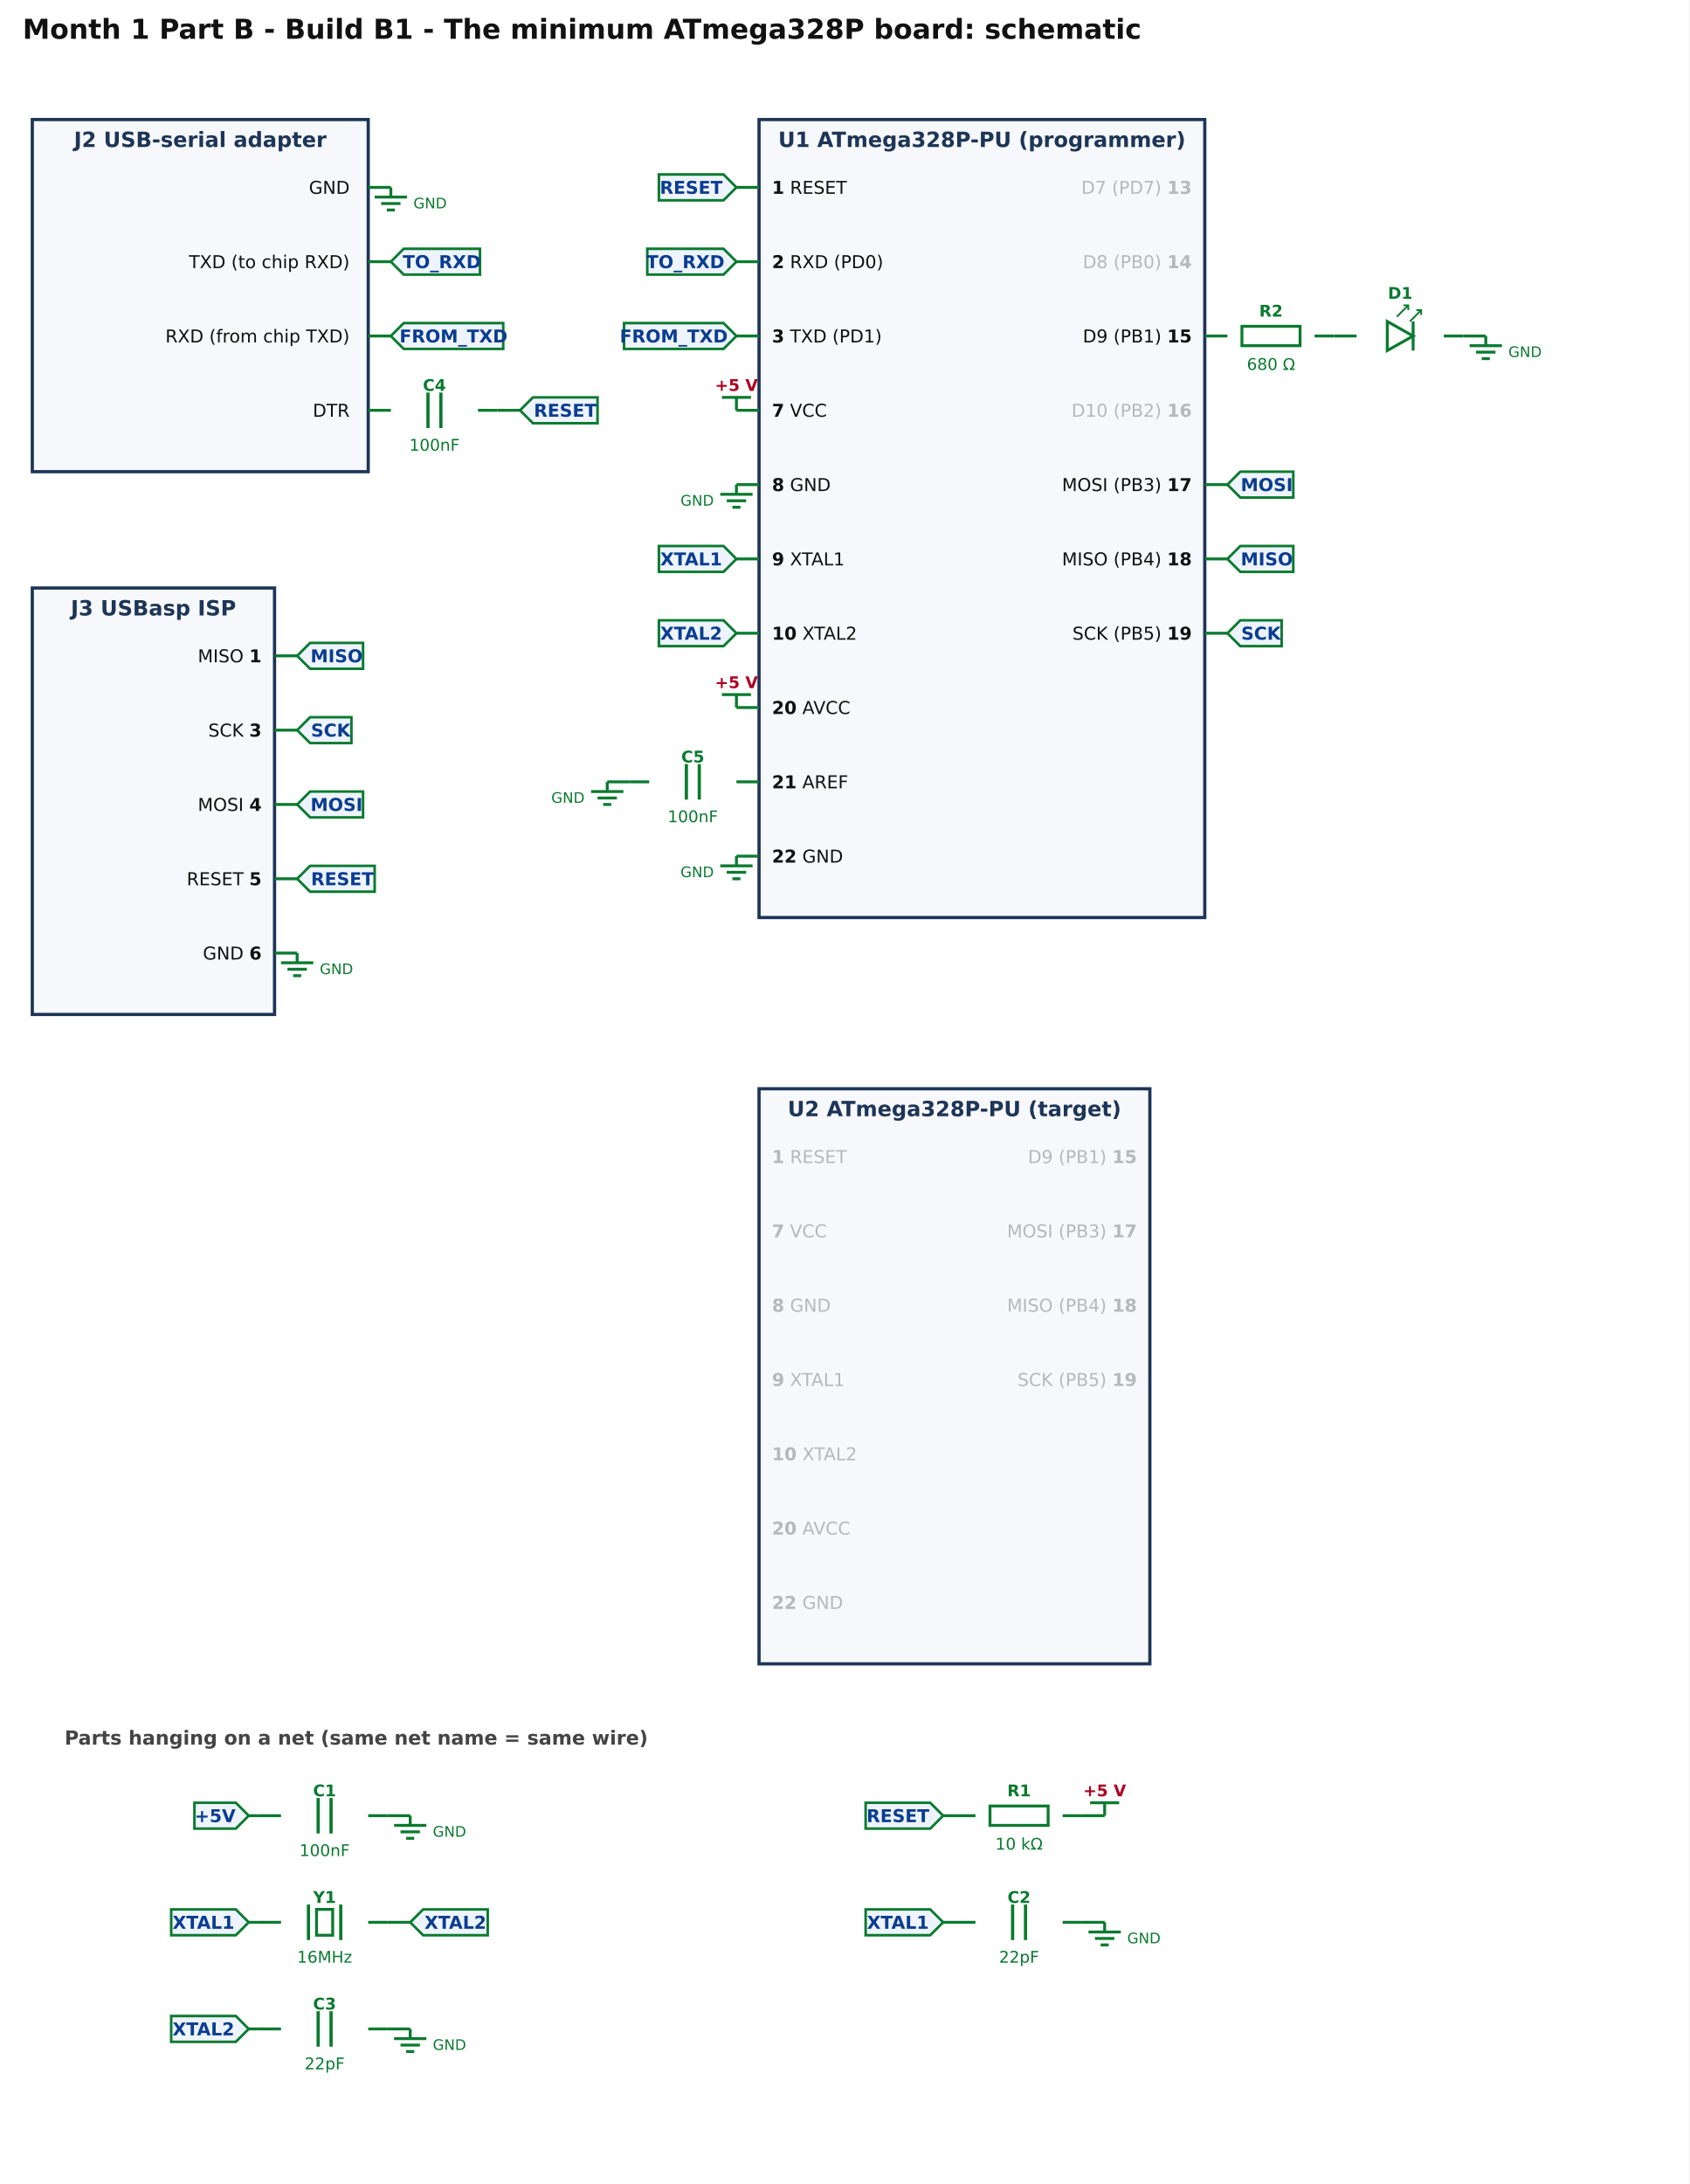
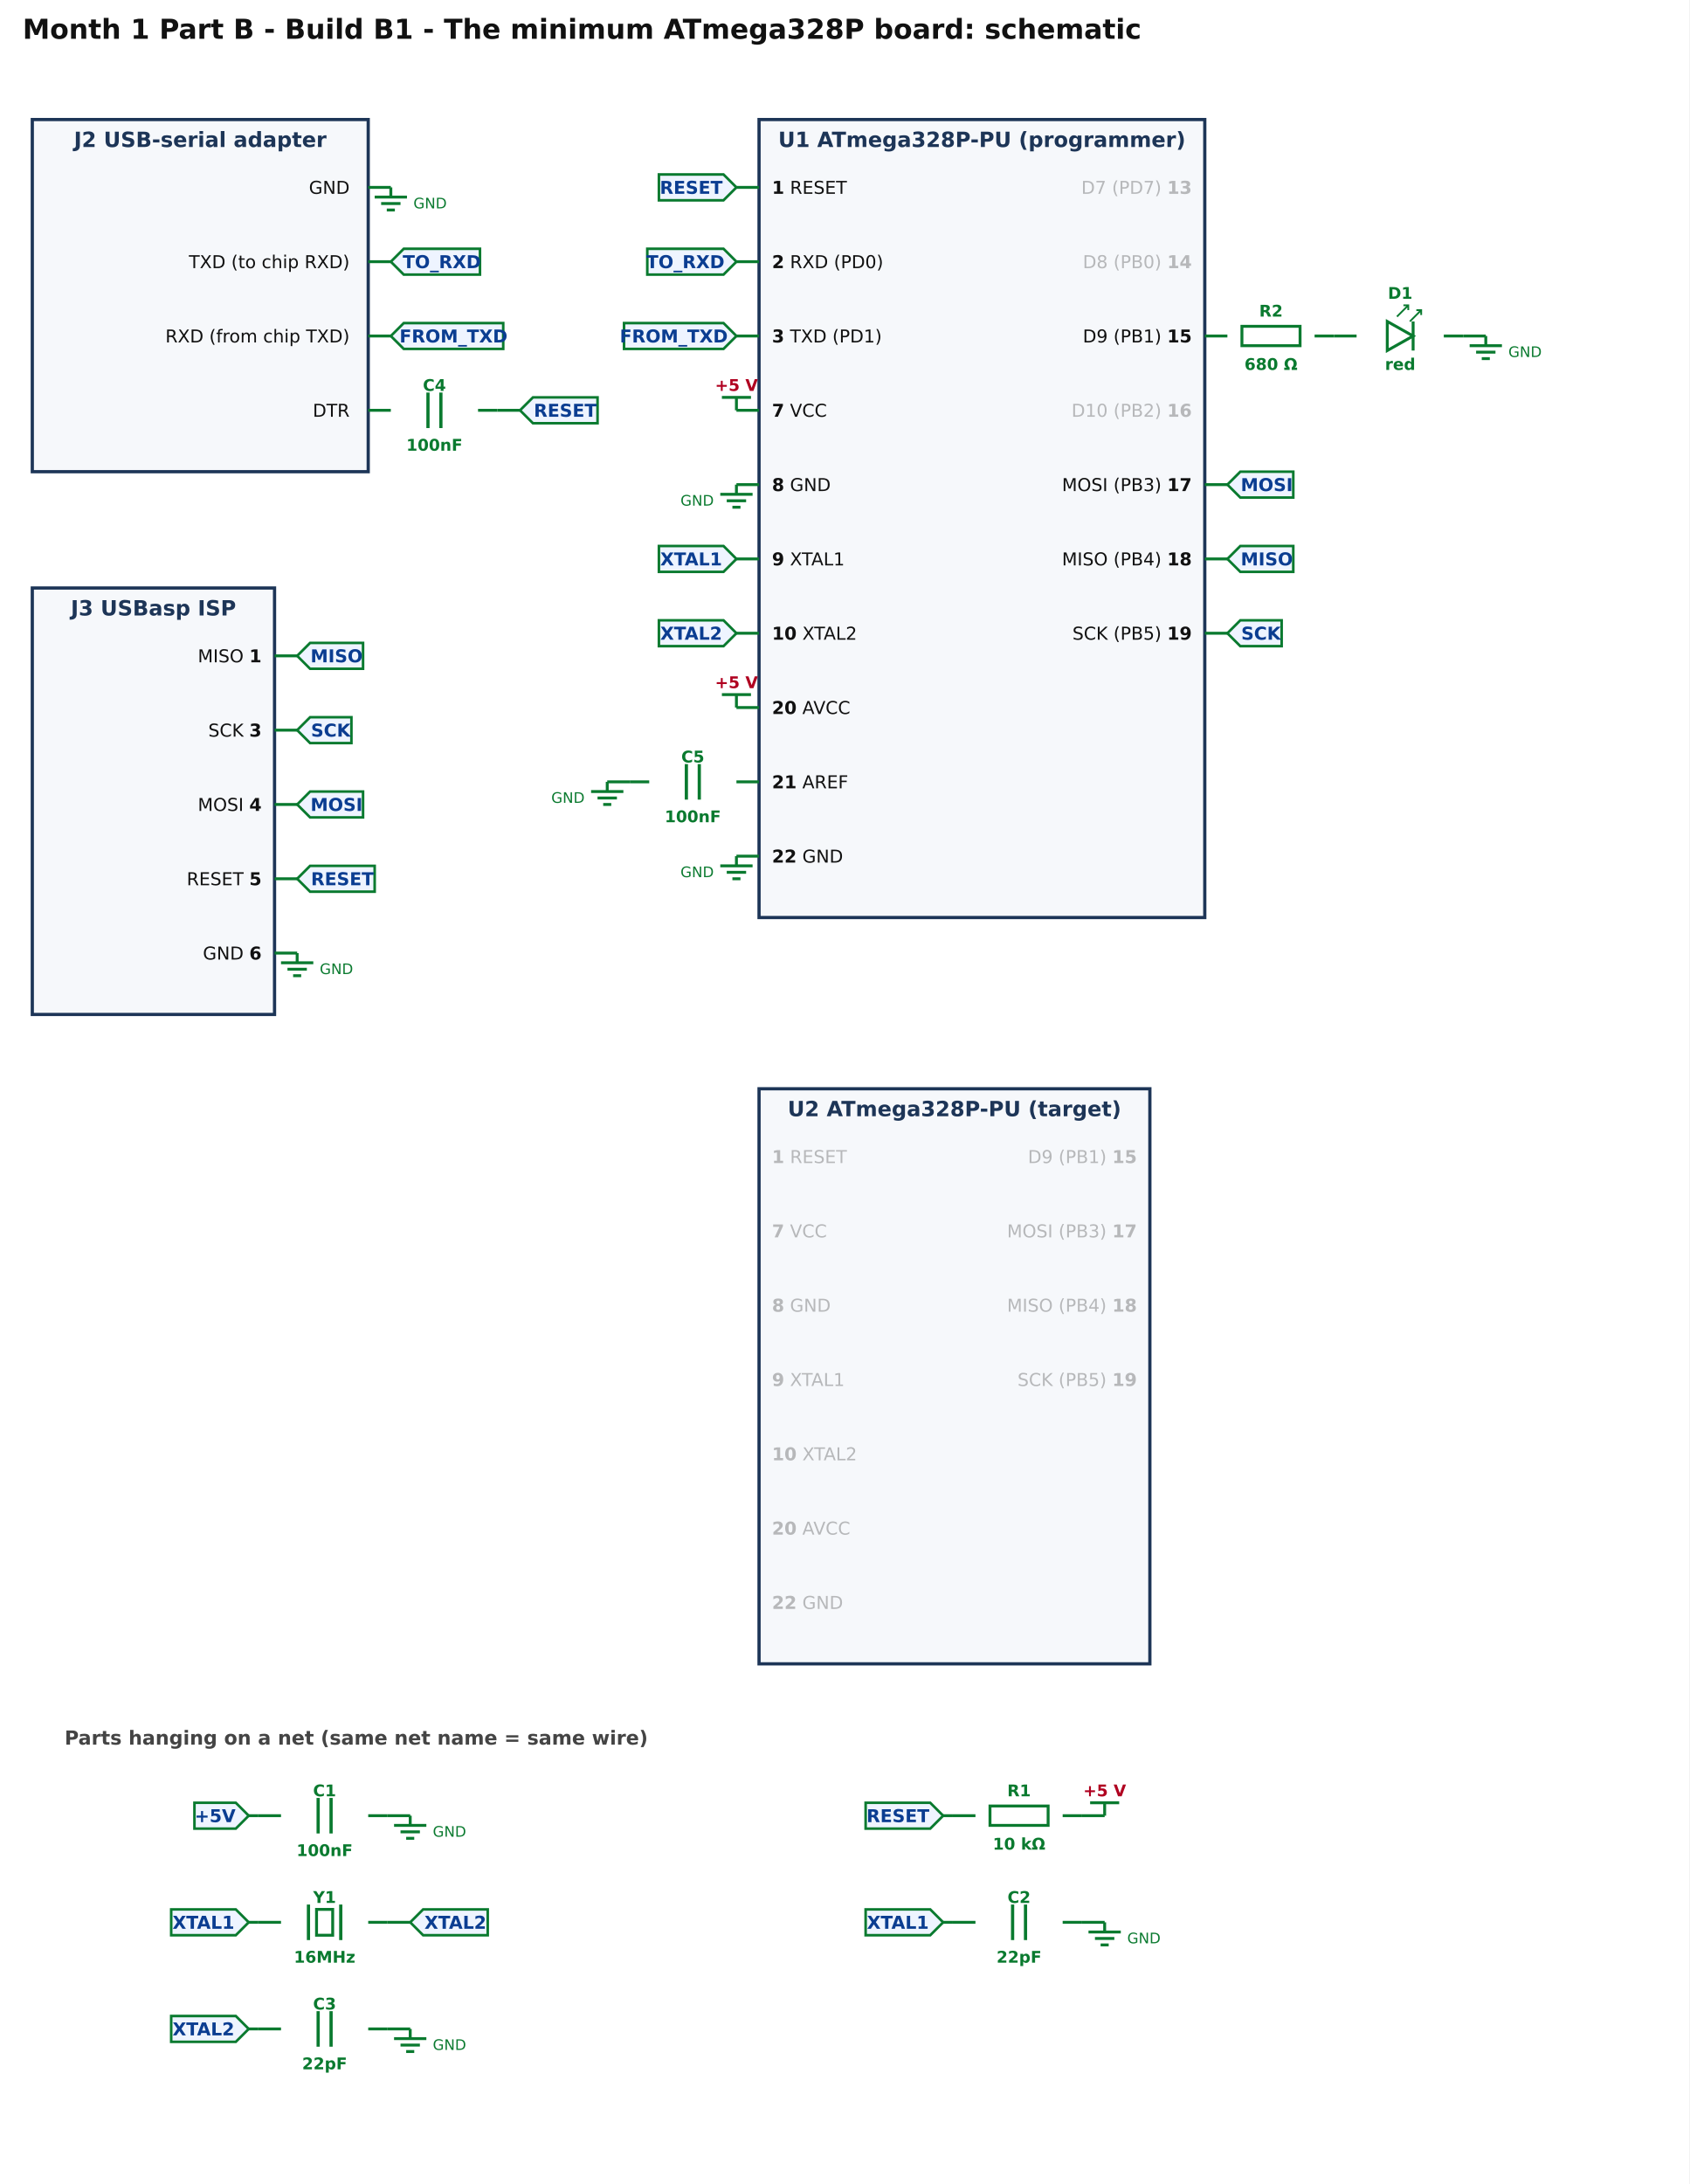
<svg xmlns="http://www.w3.org/2000/svg" viewBox="0 0 1046 1352" width="1046" height="1352" font-family="DejaVu Sans, Verdana, Arial, sans-serif">
  <rect width="100%" height="100%" fill="#fff" />
  <text x="14" y="24" font-size="17" font-weight="bold" fill="#111">Month 1 Part B - Build B1 - The minimum ATmega328P board: schematic</text>
  <g transform="translate(0,34)">
    <rect x="20" y="40" width="208" height="218" fill="#f6f8fb" stroke="#1d3557" stroke-width="2" />
    <text x="124.0" y="57" font-size="13" font-weight="bold" fill="#1d3557" text-anchor="middle">J2  USB-serial adapter</text>
    <text x="220" y="86" font-size="11" fill="#111" text-anchor="end">GND  <tspan font-weight="bold" />
    </text>
    <line x1="228" y1="82" x2="242" y2="82" stroke="#0a7a2f" stroke-width="1.8" />
    <g stroke="#0a7a2f" stroke-width="1.8">
      <line x1="242" y1="82" x2="242" y2="88" />
      <line x1="232" y1="88" x2="252" y2="88" />
      <line x1="236" y1="92" x2="248" y2="92" />
      <line x1="239.5" y1="96" x2="244.5" y2="96" />
    </g>
    <text x="256" y="95" font-size="9" fill="#0a7a2f" text-anchor="start">GND</text>
    <text x="220" y="132" font-size="11" fill="#111" text-anchor="end">TXD (to chip RXD)  <tspan font-weight="bold" />
    </text>
    <line x1="228" y1="128" x2="242" y2="128" stroke="#0a7a2f" stroke-width="1.8" />
    <polygon points="242,128 250,120 297.2,120 297.2,136 250,136" fill="#eef4ff" stroke="#0a7a2f" stroke-width="1.6" />
    <text x="273.6" y="132" font-size="11" font-weight="bold" fill="#0b3d91" text-anchor="middle">TO_RXD</text>
    <text x="220" y="178" font-size="11" fill="#111" text-anchor="end">RXD (from chip TXD)  <tspan font-weight="bold" />
    </text>
    <line x1="228" y1="174" x2="242" y2="174" stroke="#0a7a2f" stroke-width="1.8" />
    <polygon points="242,174 250,166 311.6,166 311.6,182 250,182" fill="#eef4ff" stroke="#0a7a2f" stroke-width="1.6" />
    <text x="280.8" y="178" font-size="11" font-weight="bold" fill="#0b3d91" text-anchor="middle">FROM_TXD</text>
    <text x="220" y="224" font-size="11" fill="#111" text-anchor="end">DTR  <tspan font-weight="bold" />
    </text>
    <line x1="228" y1="220" x2="242" y2="220" stroke="#0a7a2f" stroke-width="1.8" />
    <line x1="265" y1="209" x2="265" y2="231" stroke="#0a7a2f" stroke-width="2" />
    <line x1="273" y1="209" x2="273" y2="231" stroke="#0a7a2f" stroke-width="2" />
    <text x="269" y="208" font-size="10" font-weight="bold" fill="#0a7a2f" text-anchor="middle">C4</text>
-     <text x="269" y="245" font-size="10" fill="#0a7a2f" text-anchor="middle">100nF</text>
+     <text x="269" y="245" font-size="10" font-weight="600" fill="#0a7a2f" text-anchor="middle">100nF</text>
    <line x1="296" y1="220" x2="308" y2="220" stroke="#0a7a2f" stroke-width="1.8" />
    <line x1="308" y1="220" x2="322" y2="220" stroke="#0a7a2f" stroke-width="1.8" />
    <polygon points="322,220 330,212 370.0,212 370.0,228 330,228" fill="#eef4ff" stroke="#0a7a2f" stroke-width="1.6" />
    <text x="350.0" y="224" font-size="11" font-weight="bold" fill="#0b3d91" text-anchor="middle">RESET</text>
    <rect x="20" y="330" width="150" height="264" fill="#f6f8fb" stroke="#1d3557" stroke-width="2" />
    <text x="95.0" y="347" font-size="13" font-weight="bold" fill="#1d3557" text-anchor="middle">J3  USBasp ISP</text>
    <text x="162" y="376" font-size="11" fill="#111" text-anchor="end">MISO  <tspan font-weight="bold">1</tspan>
    </text>
    <line x1="170" y1="372" x2="184" y2="372" stroke="#0a7a2f" stroke-width="1.8" />
    <polygon points="184,372 192,364 224.8,364 224.8,380 192,380" fill="#eef4ff" stroke="#0a7a2f" stroke-width="1.6" />
    <text x="208.4" y="376" font-size="11" font-weight="bold" fill="#0b3d91" text-anchor="middle">MISO</text>
    <text x="162" y="422" font-size="11" fill="#111" text-anchor="end">SCK  <tspan font-weight="bold">3</tspan>
    </text>
    <line x1="170" y1="418" x2="184" y2="418" stroke="#0a7a2f" stroke-width="1.8" />
    <polygon points="184,418 192,410 217.6,410 217.6,426 192,426" fill="#eef4ff" stroke="#0a7a2f" stroke-width="1.6" />
    <text x="204.8" y="422" font-size="11" font-weight="bold" fill="#0b3d91" text-anchor="middle">SCK</text>
    <text x="162" y="468" font-size="11" fill="#111" text-anchor="end">MOSI  <tspan font-weight="bold">4</tspan>
    </text>
    <line x1="170" y1="464" x2="184" y2="464" stroke="#0a7a2f" stroke-width="1.8" />
    <polygon points="184,464 192,456 224.8,456 224.8,472 192,472" fill="#eef4ff" stroke="#0a7a2f" stroke-width="1.6" />
    <text x="208.4" y="468" font-size="11" font-weight="bold" fill="#0b3d91" text-anchor="middle">MOSI</text>
    <text x="162" y="514" font-size="11" fill="#111" text-anchor="end">RESET  <tspan font-weight="bold">5</tspan>
    </text>
    <line x1="170" y1="510" x2="184" y2="510" stroke="#0a7a2f" stroke-width="1.8" />
    <polygon points="184,510 192,502 232.0,502 232.0,518 192,518" fill="#eef4ff" stroke="#0a7a2f" stroke-width="1.6" />
    <text x="212.0" y="514" font-size="11" font-weight="bold" fill="#0b3d91" text-anchor="middle">RESET</text>
    <text x="162" y="560" font-size="11" fill="#111" text-anchor="end">GND  <tspan font-weight="bold">6</tspan>
    </text>
    <line x1="170" y1="556" x2="184" y2="556" stroke="#0a7a2f" stroke-width="1.8" />
    <g stroke="#0a7a2f" stroke-width="1.8">
      <line x1="184" y1="556" x2="184" y2="562" />
      <line x1="174" y1="562" x2="194" y2="562" />
      <line x1="178" y1="566" x2="190" y2="566" />
      <line x1="181.5" y1="570" x2="186.5" y2="570" />
    </g>
    <text x="198" y="569" font-size="9" fill="#0a7a2f" text-anchor="start">GND</text>
    <rect x="470" y="40" width="276" height="494" fill="#f6f8fb" stroke="#1d3557" stroke-width="2" />
    <text x="608.0" y="57" font-size="13" font-weight="bold" fill="#1d3557" text-anchor="middle">U1  ATmega328P-PU (programmer)</text>
    <text x="478" y="86" font-size="11" fill="#111">
      <tspan font-weight="bold">1</tspan>  RESET</text>
    <line x1="470" y1="82" x2="456" y2="82" stroke="#0a7a2f" stroke-width="1.8" />
    <polygon points="456,82 448,74 408.0,74 408.0,90 448,90" fill="#eef4ff" stroke="#0a7a2f" stroke-width="1.6" />
    <text x="428.0" y="86" font-size="11" font-weight="bold" fill="#0b3d91" text-anchor="middle">RESET</text>
    <text x="478" y="132" font-size="11" fill="#111">
      <tspan font-weight="bold">2</tspan>  RXD (PD0)</text>
    <line x1="470" y1="128" x2="456" y2="128" stroke="#0a7a2f" stroke-width="1.8" />
    <polygon points="456,128 448,120 400.8,120 400.8,136 448,136" fill="#eef4ff" stroke="#0a7a2f" stroke-width="1.6" />
    <text x="424.4" y="132" font-size="11" font-weight="bold" fill="#0b3d91" text-anchor="middle">TO_RXD</text>
    <text x="478" y="178" font-size="11" fill="#111">
      <tspan font-weight="bold">3</tspan>  TXD (PD1)</text>
    <line x1="470" y1="174" x2="456" y2="174" stroke="#0a7a2f" stroke-width="1.8" />
    <polygon points="456,174 448,166 386.4,166 386.4,182 448,182" fill="#eef4ff" stroke="#0a7a2f" stroke-width="1.6" />
    <text x="417.2" y="178" font-size="11" font-weight="bold" fill="#0b3d91" text-anchor="middle">FROM_TXD</text>
    <text x="478" y="224" font-size="11" fill="#111">
      <tspan font-weight="bold">7</tspan>  VCC</text>
    <line x1="470" y1="220" x2="456" y2="220" stroke="#0a7a2f" stroke-width="1.8" />
    <g stroke="#0a7a2f" stroke-width="1.8">
      <line x1="456" y1="220" x2="456" y2="212" />
      <line x1="447" y1="212" x2="465" y2="212" />
    </g>
    <text x="456" y="208" font-size="10" font-weight="bold" fill="#b00020" text-anchor="middle">+5 V</text>
    <text x="478" y="270" font-size="11" fill="#111">
      <tspan font-weight="bold">8</tspan>  GND</text>
    <line x1="470" y1="266" x2="456" y2="266" stroke="#0a7a2f" stroke-width="1.8" />
    <g stroke="#0a7a2f" stroke-width="1.8">
      <line x1="456" y1="266" x2="456" y2="272" />
      <line x1="446" y1="272" x2="466" y2="272" />
      <line x1="450" y1="276" x2="462" y2="276" />
      <line x1="453.5" y1="280" x2="458.5" y2="280" />
    </g>
    <text x="442" y="279" font-size="9" fill="#0a7a2f" text-anchor="end">GND</text>
    <text x="478" y="316" font-size="11" fill="#111">
      <tspan font-weight="bold">9</tspan>  XTAL1</text>
    <line x1="470" y1="312" x2="456" y2="312" stroke="#0a7a2f" stroke-width="1.8" />
    <polygon points="456,312 448,304 408.0,304 408.0,320 448,320" fill="#eef4ff" stroke="#0a7a2f" stroke-width="1.6" />
    <text x="428.0" y="316" font-size="11" font-weight="bold" fill="#0b3d91" text-anchor="middle">XTAL1</text>
    <text x="478" y="362" font-size="11" fill="#111">
      <tspan font-weight="bold">10</tspan>  XTAL2</text>
    <line x1="470" y1="358" x2="456" y2="358" stroke="#0a7a2f" stroke-width="1.8" />
    <polygon points="456,358 448,350 408.0,350 408.0,366 448,366" fill="#eef4ff" stroke="#0a7a2f" stroke-width="1.6" />
    <text x="428.0" y="362" font-size="11" font-weight="bold" fill="#0b3d91" text-anchor="middle">XTAL2</text>
    <text x="478" y="408" font-size="11" fill="#111">
      <tspan font-weight="bold">20</tspan>  AVCC</text>
    <line x1="470" y1="404" x2="456" y2="404" stroke="#0a7a2f" stroke-width="1.8" />
    <g stroke="#0a7a2f" stroke-width="1.8">
      <line x1="456" y1="404" x2="456" y2="396" />
      <line x1="447" y1="396" x2="465" y2="396" />
    </g>
    <text x="456" y="392" font-size="10" font-weight="bold" fill="#b00020" text-anchor="middle">+5 V</text>
    <text x="478" y="454" font-size="11" fill="#111">
      <tspan font-weight="bold">21</tspan>  AREF</text>
    <line x1="470" y1="450" x2="456" y2="450" stroke="#0a7a2f" stroke-width="1.8" />
    <line x1="425" y1="439" x2="425" y2="461" stroke="#0a7a2f" stroke-width="2" />
    <line x1="433" y1="439" x2="433" y2="461" stroke="#0a7a2f" stroke-width="2" />
    <text x="429" y="438" font-size="10" font-weight="bold" fill="#0a7a2f" text-anchor="middle">C5</text>
-     <text x="429" y="475" font-size="10" fill="#0a7a2f" text-anchor="middle">100nF</text>
+     <text x="429" y="475" font-size="10" font-weight="600" fill="#0a7a2f" text-anchor="middle">100nF</text>
    <line x1="402" y1="450" x2="390" y2="450" stroke="#0a7a2f" stroke-width="1.8" />
    <line x1="390" y1="450" x2="376" y2="450" stroke="#0a7a2f" stroke-width="1.8" />
    <g stroke="#0a7a2f" stroke-width="1.8">
      <line x1="376" y1="450" x2="376" y2="456" />
      <line x1="366" y1="456" x2="386" y2="456" />
      <line x1="370" y1="460" x2="382" y2="460" />
      <line x1="373.5" y1="464" x2="378.5" y2="464" />
    </g>
    <text x="362" y="463" font-size="9" fill="#0a7a2f" text-anchor="end">GND</text>
    <text x="478" y="500" font-size="11" fill="#111">
      <tspan font-weight="bold">22</tspan>  GND</text>
    <line x1="470" y1="496" x2="456" y2="496" stroke="#0a7a2f" stroke-width="1.8" />
    <g stroke="#0a7a2f" stroke-width="1.8">
      <line x1="456" y1="496" x2="456" y2="502" />
      <line x1="446" y1="502" x2="466" y2="502" />
      <line x1="450" y1="506" x2="462" y2="506" />
      <line x1="453.5" y1="510" x2="458.5" y2="510" />
    </g>
    <text x="442" y="509" font-size="9" fill="#0a7a2f" text-anchor="end">GND</text>
    <text x="738" y="86" font-size="11" fill="#111" text-anchor="end" opacity=".28">D7 (PD7)  <tspan font-weight="bold">13</tspan>
    </text>
    <text x="738" y="132" font-size="11" fill="#111" text-anchor="end" opacity=".28">D8 (PB0)  <tspan font-weight="bold">14</tspan>
    </text>
    <text x="738" y="178" font-size="11" fill="#111" text-anchor="end">D9 (PB1)  <tspan font-weight="bold">15</tspan>
    </text>
    <line x1="746" y1="174" x2="760" y2="174" stroke="#0a7a2f" stroke-width="1.8" />
    <rect x="769" y="168" width="36" height="12" fill="#fff" stroke="#0a7a2f" stroke-width="1.8" />
    <text x="787" y="162" font-size="10" font-weight="bold" fill="#0a7a2f" text-anchor="middle">R2</text>
-     <text x="787" y="195" font-size="10" fill="#0a7a2f" text-anchor="middle">680 Ω</text>
+     <text x="787" y="195" font-size="10" font-weight="600" fill="#0a7a2f" text-anchor="middle">680 Ω</text>
    <line x1="814" y1="174" x2="826" y2="174" stroke="#0a7a2f" stroke-width="1.8" />
    <line x1="826" y1="174" x2="840" y2="174" stroke="#0a7a2f" stroke-width="1.8" />
    <polygon points="859,165 859,183 875,174" fill="#fff" stroke="#0a7a2f" stroke-width="1.8" />
    <line x1="875" y1="165" x2="875" y2="183" stroke="#0a7a2f" stroke-width="1.8" />
    <path d="M 865 162 l 7 -7 m -3 0 h 3 v 3 M 873 165 l 7 -7 m -3 0 h 3 v 3" fill="none" stroke="#0a7a2f" stroke-width="1.1" />
    <text x="867" y="151" font-size="10" font-weight="bold" fill="#0a7a2f" text-anchor="middle">D1</text>
+     <text x="867" y="195" font-size="10" font-weight="600" fill="#0a7a2f" text-anchor="middle">red</text>
    <line x1="894" y1="174" x2="906" y2="174" stroke="#0a7a2f" stroke-width="1.8" />
    <line x1="906" y1="174" x2="920" y2="174" stroke="#0a7a2f" stroke-width="1.8" />
    <g stroke="#0a7a2f" stroke-width="1.8">
      <line x1="920" y1="174" x2="920" y2="180" />
      <line x1="910" y1="180" x2="930" y2="180" />
      <line x1="914" y1="184" x2="926" y2="184" />
      <line x1="917.5" y1="188" x2="922.5" y2="188" />
    </g>
    <text x="934" y="187" font-size="9" fill="#0a7a2f" text-anchor="start">GND</text>
    <text x="738" y="224" font-size="11" fill="#111" text-anchor="end" opacity=".28">D10 (PB2)  <tspan font-weight="bold">16</tspan>
    </text>
    <text x="738" y="270" font-size="11" fill="#111" text-anchor="end">MOSI (PB3)  <tspan font-weight="bold">17</tspan>
    </text>
    <line x1="746" y1="266" x2="760" y2="266" stroke="#0a7a2f" stroke-width="1.8" />
    <polygon points="760,266 768,258 800.8,258 800.8,274 768,274" fill="#eef4ff" stroke="#0a7a2f" stroke-width="1.6" />
    <text x="784.4" y="270" font-size="11" font-weight="bold" fill="#0b3d91" text-anchor="middle">MOSI</text>
    <text x="738" y="316" font-size="11" fill="#111" text-anchor="end">MISO (PB4)  <tspan font-weight="bold">18</tspan>
    </text>
    <line x1="746" y1="312" x2="760" y2="312" stroke="#0a7a2f" stroke-width="1.8" />
    <polygon points="760,312 768,304 800.8,304 800.8,320 768,320" fill="#eef4ff" stroke="#0a7a2f" stroke-width="1.6" />
    <text x="784.4" y="316" font-size="11" font-weight="bold" fill="#0b3d91" text-anchor="middle">MISO</text>
    <text x="738" y="362" font-size="11" fill="#111" text-anchor="end">SCK (PB5)  <tspan font-weight="bold">19</tspan>
    </text>
    <line x1="746" y1="358" x2="760" y2="358" stroke="#0a7a2f" stroke-width="1.8" />
    <polygon points="760,358 768,350 793.6,350 793.6,366 768,366" fill="#eef4ff" stroke="#0a7a2f" stroke-width="1.6" />
    <text x="780.8" y="362" font-size="11" font-weight="bold" fill="#0b3d91" text-anchor="middle">SCK</text>
    <rect x="470" y="640" width="242" height="356" fill="#f6f8fb" stroke="#1d3557" stroke-width="2" />
    <text x="591.0" y="657" font-size="13" font-weight="bold" fill="#1d3557" text-anchor="middle">U2  ATmega328P-PU (target)</text>
    <text x="478" y="686" font-size="11" fill="#111" opacity=".28">
      <tspan font-weight="bold">1</tspan>  RESET</text>
    <text x="478" y="732" font-size="11" fill="#111" opacity=".28">
      <tspan font-weight="bold">7</tspan>  VCC</text>
    <text x="478" y="778" font-size="11" fill="#111" opacity=".28">
      <tspan font-weight="bold">8</tspan>  GND</text>
    <text x="478" y="824" font-size="11" fill="#111" opacity=".28">
      <tspan font-weight="bold">9</tspan>  XTAL1</text>
    <text x="478" y="870" font-size="11" fill="#111" opacity=".28">
      <tspan font-weight="bold">10</tspan>  XTAL2</text>
    <text x="478" y="916" font-size="11" fill="#111" opacity=".28">
      <tspan font-weight="bold">20</tspan>  AVCC</text>
    <text x="478" y="962" font-size="11" fill="#111" opacity=".28">
      <tspan font-weight="bold">22</tspan>  GND</text>
    <text x="704" y="686" font-size="11" fill="#111" text-anchor="end" opacity=".28">D9 (PB1)  <tspan font-weight="bold">15</tspan>
    </text>
    <text x="704" y="732" font-size="11" fill="#111" text-anchor="end" opacity=".28">MOSI (PB3)  <tspan font-weight="bold">17</tspan>
    </text>
    <text x="704" y="778" font-size="11" fill="#111" text-anchor="end" opacity=".28">MISO (PB4)  <tspan font-weight="bold">18</tspan>
    </text>
    <text x="704" y="824" font-size="11" fill="#111" text-anchor="end" opacity=".28">SCK (PB5)  <tspan font-weight="bold">19</tspan>
    </text>
    <text x="40" y="1046" font-size="12" font-weight="bold" fill="#444">Parts hanging on a net (same net name = same wire)</text>
    <polygon points="154,1090 146,1082 120.4,1082 120.4,1098 146,1098" fill="#eef4ff" stroke="#0a7a2f" stroke-width="1.6" />
    <text x="133.2" y="1094" font-size="11" font-weight="bold" fill="#0b3d91" text-anchor="middle">+5V</text>
    <line x1="154" y1="1090" x2="160" y2="1090" stroke="#0a7a2f" stroke-width="1.8" />
    <line x1="160" y1="1090" x2="174" y2="1090" stroke="#0a7a2f" stroke-width="1.8" />
    <line x1="197" y1="1079" x2="197" y2="1101" stroke="#0a7a2f" stroke-width="2" />
    <line x1="205" y1="1079" x2="205" y2="1101" stroke="#0a7a2f" stroke-width="2" />
    <text x="201" y="1078" font-size="10" font-weight="bold" fill="#0a7a2f" text-anchor="middle">C1</text>
-     <text x="201" y="1115" font-size="10" fill="#0a7a2f" text-anchor="middle">100nF</text>
+     <text x="201" y="1115" font-size="10" font-weight="600" fill="#0a7a2f" text-anchor="middle">100nF</text>
    <line x1="228" y1="1090" x2="240" y2="1090" stroke="#0a7a2f" stroke-width="1.8" />
    <line x1="240" y1="1090" x2="254" y2="1090" stroke="#0a7a2f" stroke-width="1.8" />
    <g stroke="#0a7a2f" stroke-width="1.8">
      <line x1="254" y1="1090" x2="254" y2="1096" />
      <line x1="244" y1="1096" x2="264" y2="1096" />
      <line x1="248" y1="1100" x2="260" y2="1100" />
      <line x1="251.5" y1="1104" x2="256.5" y2="1104" />
    </g>
    <text x="268" y="1103" font-size="9" fill="#0a7a2f" text-anchor="start">GND</text>
    <polygon points="584,1090 576,1082 536.0,1082 536.0,1098 576,1098" fill="#eef4ff" stroke="#0a7a2f" stroke-width="1.6" />
    <text x="556.0" y="1094" font-size="11" font-weight="bold" fill="#0b3d91" text-anchor="middle">RESET</text>
    <line x1="584" y1="1090" x2="590" y2="1090" stroke="#0a7a2f" stroke-width="1.8" />
    <line x1="590" y1="1090" x2="604" y2="1090" stroke="#0a7a2f" stroke-width="1.8" />
    <rect x="613" y="1084" width="36" height="12" fill="#fff" stroke="#0a7a2f" stroke-width="1.8" />
    <text x="631" y="1078" font-size="10" font-weight="bold" fill="#0a7a2f" text-anchor="middle">R1</text>
-     <text x="631" y="1111" font-size="10" fill="#0a7a2f" text-anchor="middle">10 kΩ</text>
+     <text x="631" y="1111" font-size="10" font-weight="600" fill="#0a7a2f" text-anchor="middle">10 kΩ</text>
    <line x1="658" y1="1090" x2="670" y2="1090" stroke="#0a7a2f" stroke-width="1.8" />
    <line x1="670" y1="1090" x2="684" y2="1090" stroke="#0a7a2f" stroke-width="1.8" />
    <g stroke="#0a7a2f" stroke-width="1.8">
      <line x1="684" y1="1090" x2="684" y2="1082" />
      <line x1="675" y1="1082" x2="693" y2="1082" />
    </g>
    <text x="684" y="1078" font-size="10" font-weight="bold" fill="#b00020" text-anchor="middle">+5 V</text>
    <polygon points="154,1156 146,1148 106.0,1148 106.0,1164 146,1164" fill="#eef4ff" stroke="#0a7a2f" stroke-width="1.6" />
    <text x="126.0" y="1160" font-size="11" font-weight="bold" fill="#0b3d91" text-anchor="middle">XTAL1</text>
    <line x1="154" y1="1156" x2="160" y2="1156" stroke="#0a7a2f" stroke-width="1.8" />
    <line x1="160" y1="1156" x2="174" y2="1156" stroke="#0a7a2f" stroke-width="1.8" />
    <line x1="191" y1="1145" x2="191" y2="1167" stroke="#0a7a2f" stroke-width="2" />
    <line x1="211" y1="1145" x2="211" y2="1167" stroke="#0a7a2f" stroke-width="2" />
    <rect x="196" y="1148" width="10" height="16" fill="#fff" stroke="#0a7a2f" stroke-width="1.8" />
    <text x="201" y="1144" font-size="10" font-weight="bold" fill="#0a7a2f" text-anchor="middle">Y1</text>
-     <text x="201" y="1181" font-size="10" fill="#0a7a2f" text-anchor="middle">16MHz</text>
+     <text x="201" y="1181" font-size="10" font-weight="600" fill="#0a7a2f" text-anchor="middle">16MHz</text>
    <line x1="228" y1="1156" x2="240" y2="1156" stroke="#0a7a2f" stroke-width="1.8" />
    <line x1="240" y1="1156" x2="254" y2="1156" stroke="#0a7a2f" stroke-width="1.8" />
    <polygon points="254,1156 262,1148 302.0,1148 302.0,1164 262,1164" fill="#eef4ff" stroke="#0a7a2f" stroke-width="1.6" />
    <text x="282.0" y="1160" font-size="11" font-weight="bold" fill="#0b3d91" text-anchor="middle">XTAL2</text>
    <polygon points="584,1156 576,1148 536.0,1148 536.0,1164 576,1164" fill="#eef4ff" stroke="#0a7a2f" stroke-width="1.6" />
    <text x="556.0" y="1160" font-size="11" font-weight="bold" fill="#0b3d91" text-anchor="middle">XTAL1</text>
    <line x1="584" y1="1156" x2="590" y2="1156" stroke="#0a7a2f" stroke-width="1.8" />
    <line x1="590" y1="1156" x2="604" y2="1156" stroke="#0a7a2f" stroke-width="1.8" />
    <line x1="627" y1="1145" x2="627" y2="1167" stroke="#0a7a2f" stroke-width="2" />
    <line x1="635" y1="1145" x2="635" y2="1167" stroke="#0a7a2f" stroke-width="2" />
    <text x="631" y="1144" font-size="10" font-weight="bold" fill="#0a7a2f" text-anchor="middle">C2</text>
-     <text x="631" y="1181" font-size="10" fill="#0a7a2f" text-anchor="middle">22pF</text>
+     <text x="631" y="1181" font-size="10" font-weight="600" fill="#0a7a2f" text-anchor="middle">22pF</text>
    <line x1="658" y1="1156" x2="670" y2="1156" stroke="#0a7a2f" stroke-width="1.8" />
    <line x1="670" y1="1156" x2="684" y2="1156" stroke="#0a7a2f" stroke-width="1.8" />
    <g stroke="#0a7a2f" stroke-width="1.8">
      <line x1="684" y1="1156" x2="684" y2="1162" />
      <line x1="674" y1="1162" x2="694" y2="1162" />
      <line x1="678" y1="1166" x2="690" y2="1166" />
      <line x1="681.5" y1="1170" x2="686.5" y2="1170" />
    </g>
    <text x="698" y="1169" font-size="9" fill="#0a7a2f" text-anchor="start">GND</text>
    <polygon points="154,1222 146,1214 106.0,1214 106.0,1230 146,1230" fill="#eef4ff" stroke="#0a7a2f" stroke-width="1.6" />
    <text x="126.0" y="1226" font-size="11" font-weight="bold" fill="#0b3d91" text-anchor="middle">XTAL2</text>
    <line x1="154" y1="1222" x2="160" y2="1222" stroke="#0a7a2f" stroke-width="1.8" />
    <line x1="160" y1="1222" x2="174" y2="1222" stroke="#0a7a2f" stroke-width="1.8" />
    <line x1="197" y1="1211" x2="197" y2="1233" stroke="#0a7a2f" stroke-width="2" />
    <line x1="205" y1="1211" x2="205" y2="1233" stroke="#0a7a2f" stroke-width="2" />
    <text x="201" y="1210" font-size="10" font-weight="bold" fill="#0a7a2f" text-anchor="middle">C3</text>
-     <text x="201" y="1247" font-size="10" fill="#0a7a2f" text-anchor="middle">22pF</text>
+     <text x="201" y="1247" font-size="10" font-weight="600" fill="#0a7a2f" text-anchor="middle">22pF</text>
    <line x1="228" y1="1222" x2="240" y2="1222" stroke="#0a7a2f" stroke-width="1.8" />
    <line x1="240" y1="1222" x2="254" y2="1222" stroke="#0a7a2f" stroke-width="1.8" />
    <g stroke="#0a7a2f" stroke-width="1.8">
      <line x1="254" y1="1222" x2="254" y2="1228" />
      <line x1="244" y1="1228" x2="264" y2="1228" />
      <line x1="248" y1="1232" x2="260" y2="1232" />
      <line x1="251.5" y1="1236" x2="256.5" y2="1236" />
    </g>
    <text x="268" y="1235" font-size="9" fill="#0a7a2f" text-anchor="start">GND</text>
  </g>
</svg>
